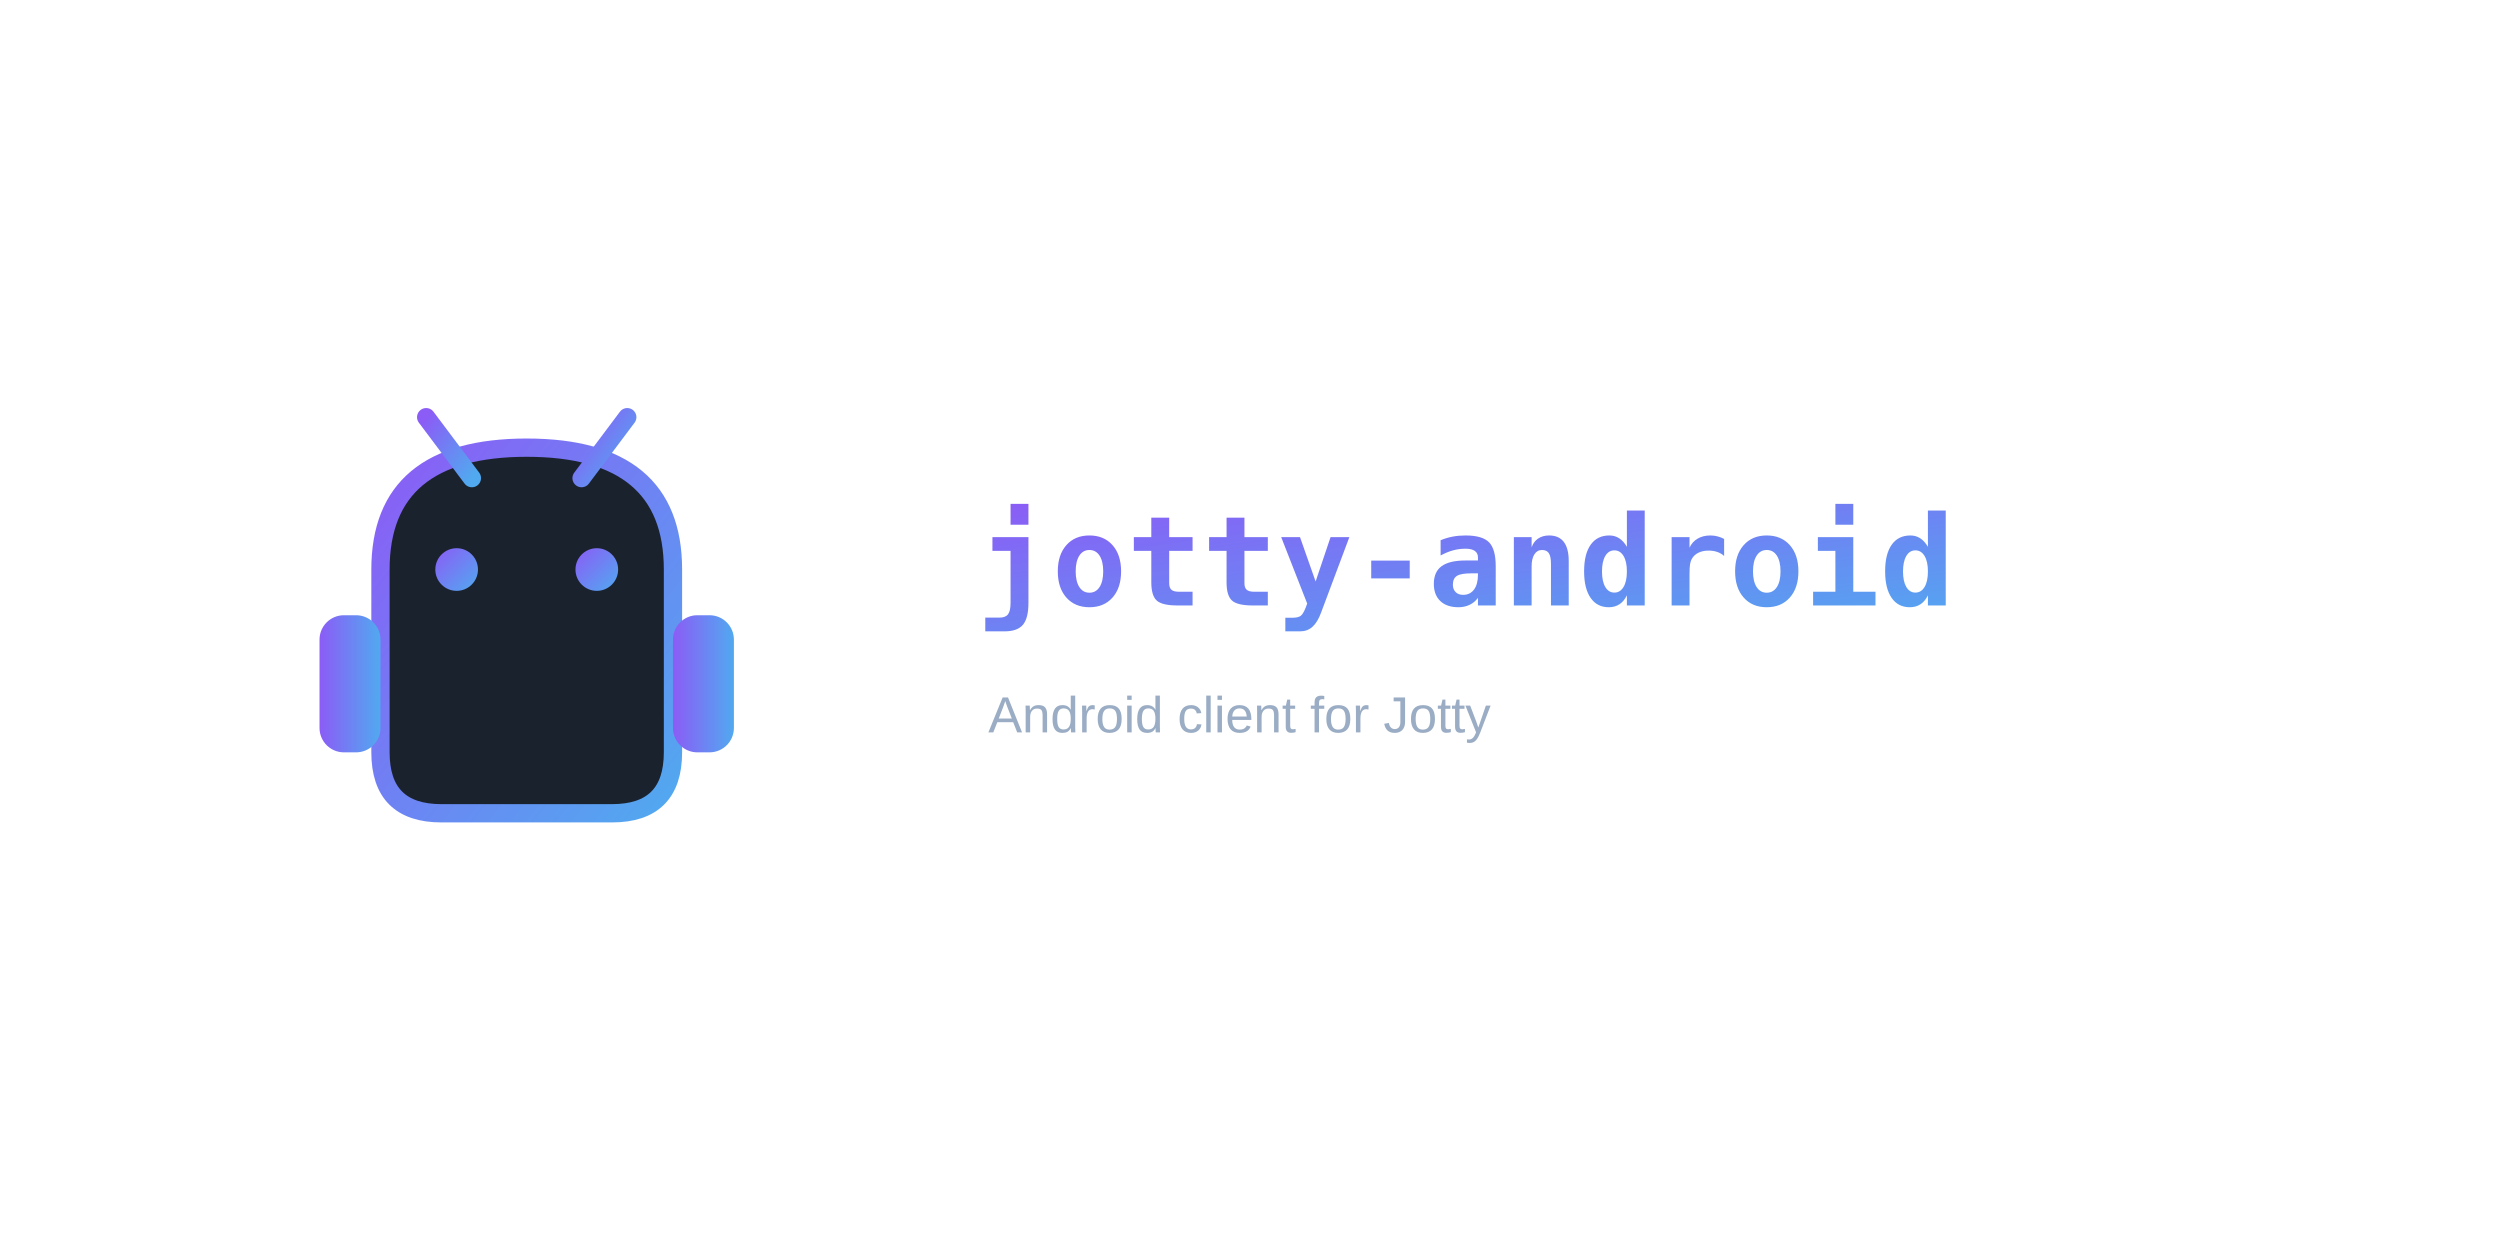
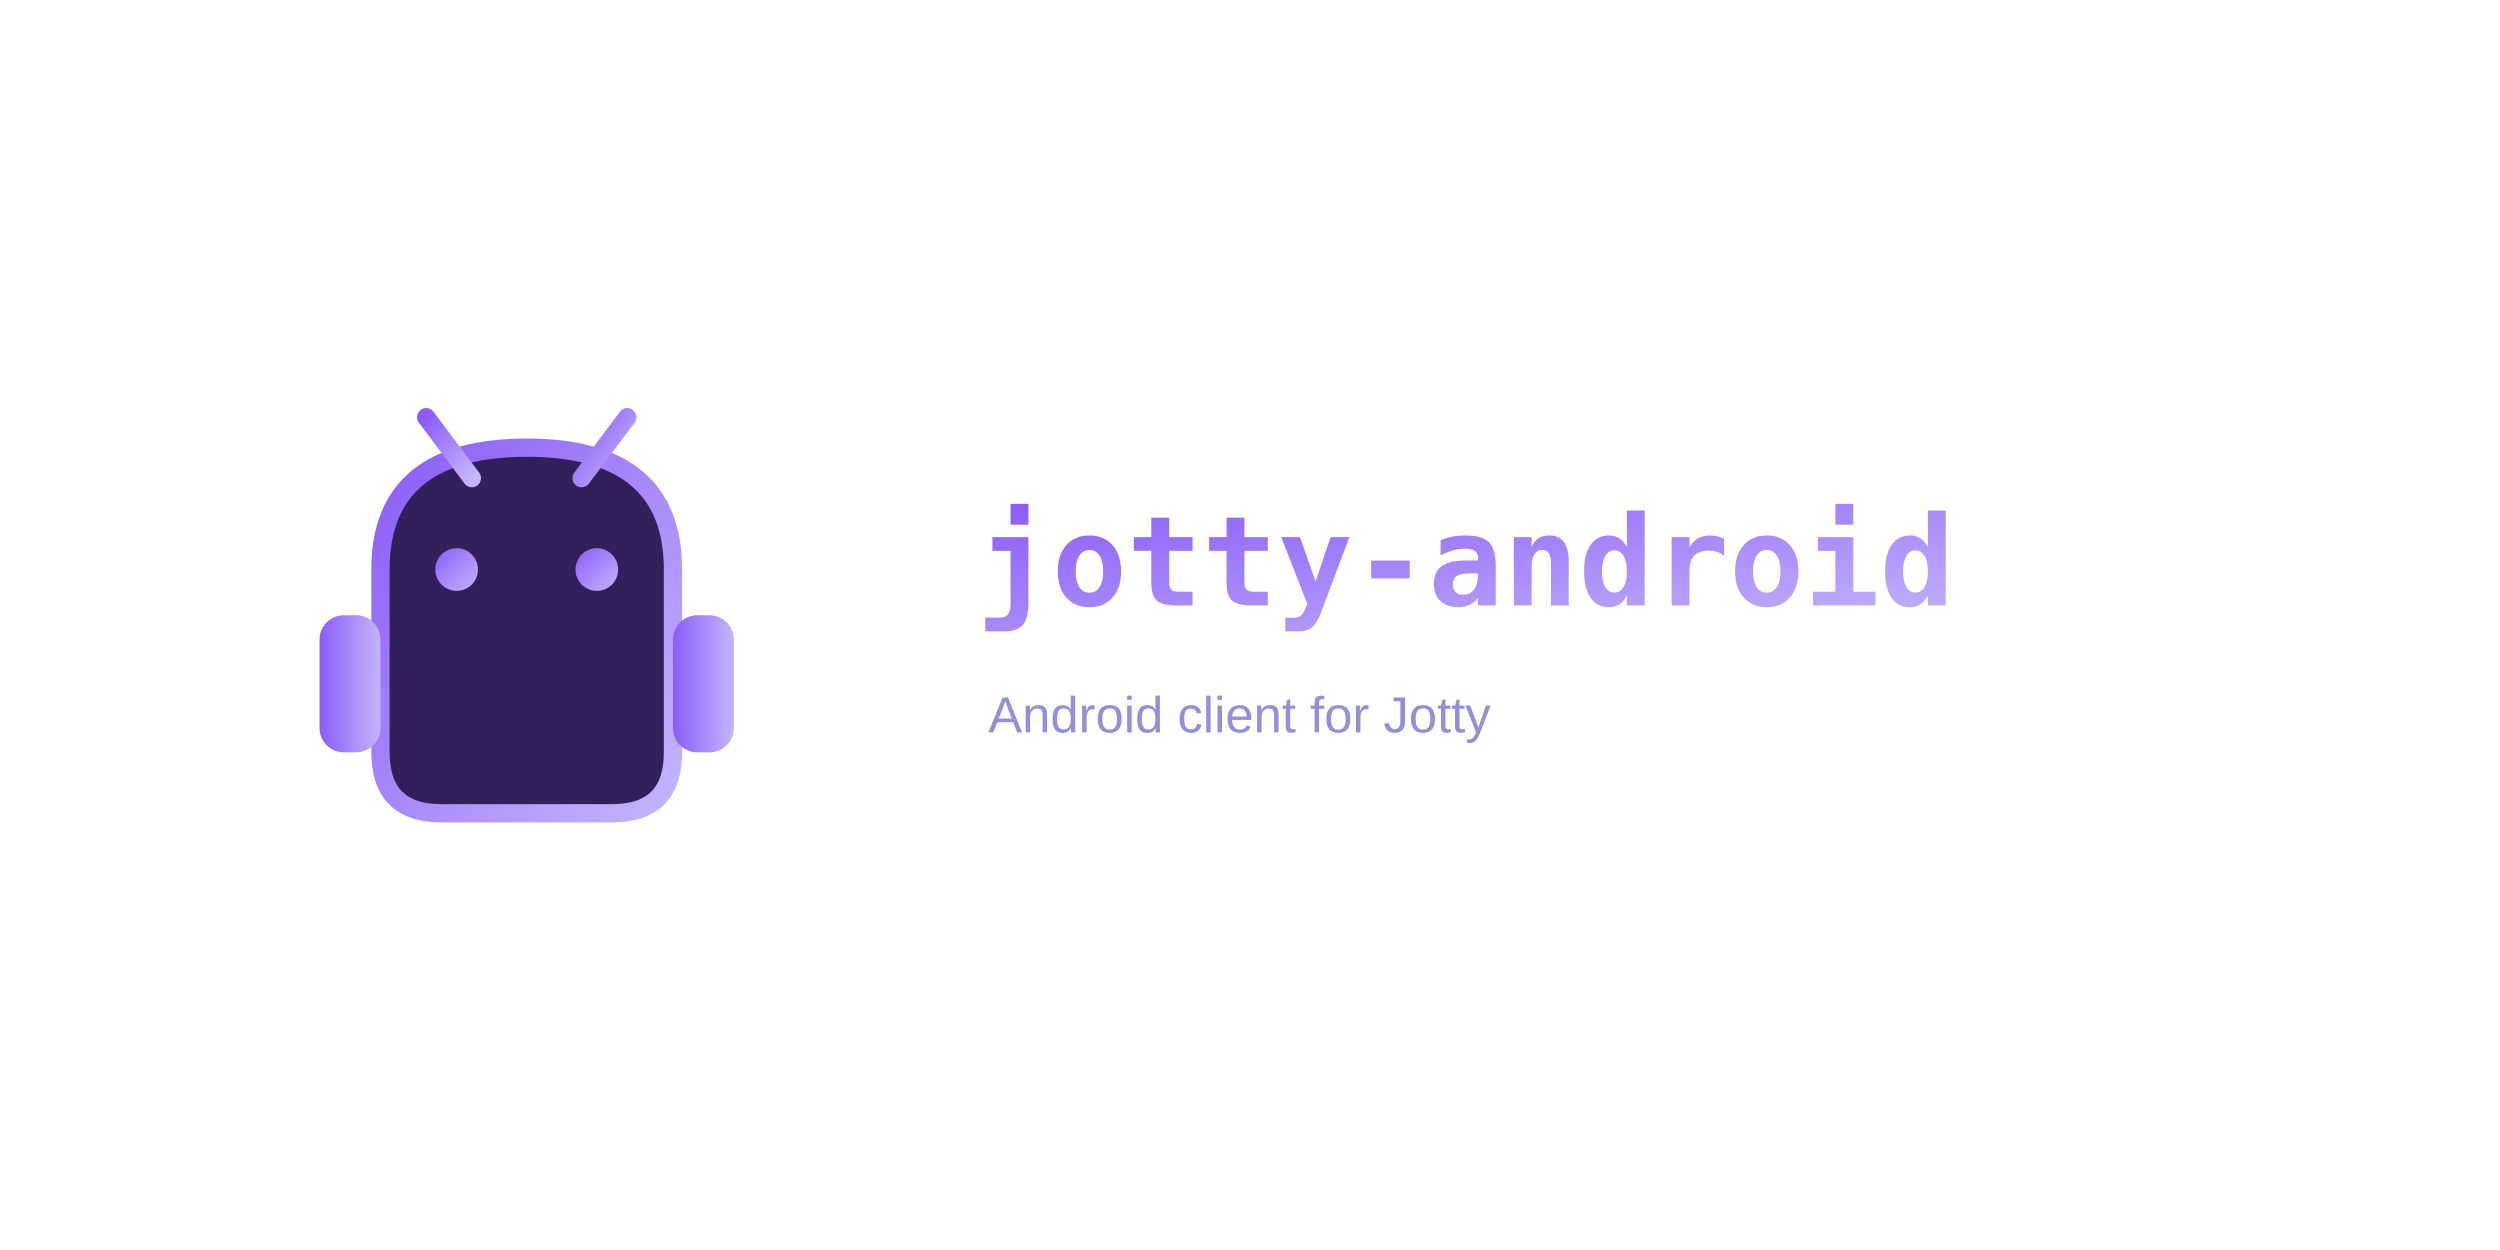
<svg xmlns="http://www.w3.org/2000/svg" viewBox="0 0 1280 640" width="1280" height="640" role="img" aria-label="jotty-android">
  <defs>
    <linearGradient id="ac" x1="0" y1="0" x2="1" y2="1">
      <stop offset="0" stop-color="#8b5cf6" />
-       <stop offset="1" stop-color="#51a9f0" />
+       <stop offset="1" stop-color="#c4b5fd" />
    </linearGradient>
    <linearGradient id="gWarm" x1="0%" y1="0%" x2="100%" y2="0%">
      <stop offset="0%" stop-color="#8b5cf6" />
-       <stop offset="100%" stop-color="#51a9f0" />
+       <stop offset="100%" stop-color="#c4b5fd" />
    </linearGradient>
    <linearGradient id="canvasGrad" x1="0%" y1="0%" x2="100%" y2="100%">
-       <stop offset="0%" stop-color="#0a0e14" />
-       <stop offset="45%" stop-color="#151c28" />
-       <stop offset="100%" stop-color="#0c1820" />
-     </linearGradient>
-     <linearGradient id="bg" x1="0" y1="0" x2="1" y2="1">
-       <stop offset="0" stop-color="#1e1b4b" />
-       <stop offset="0.55" stop-color="#0f3a4a" />
-       <stop offset="1" stop-color="#0f766e" />
+       <stop offset="0%" stop-color="#120e1f" />
+       <stop offset="45%" stop-color="#2c1a4e" />
+       <stop offset="100%" stop-color="#12081f" />
    </linearGradient>
    <radialGradient id="glowA" cx="18%" cy="22%" r="55%">
-       <stop offset="0%" stop-color="#8b5cf6" stop-opacity="0.22" />
+       <stop offset="0%" stop-color="#8b5cf6" stop-opacity="0.28" />
      <stop offset="100%" stop-color="#8b5cf6" stop-opacity="0" />
    </radialGradient>
    <radialGradient id="glowB" cx="88%" cy="78%" r="50%">
-       <stop offset="0%" stop-color="#51a9f0" stop-opacity="0.20" />
-       <stop offset="100%" stop-color="#51a9f0" stop-opacity="0" />
+       <stop offset="0%" stop-color="#c4b5fd" stop-opacity="0.24" />
+       <stop offset="100%" stop-color="#c4b5fd" stop-opacity="0" />
    </radialGradient>
  </defs>
  <g transform="translate(70 120) scale(0.78)">
-     <path d="M160 220 Q160 140 256 140 Q352 140 352 220 L352 340 Q352 380 312 380 L200 380 Q160 380 160 340 Z" fill="#1a222d" stroke="url(#ac)" stroke-width="12" />
+     <path d="M160 220 Q160 140 256 140 Q352 140 352 220 L352 340 Q352 380 312 380 L200 380 Q160 380 160 340 Z" fill="#331f5b" stroke="url(#ac)" stroke-width="12" />
    <circle cx="210" cy="220" r="14" fill="url(#ac)" />
    <circle cx="302" cy="220" r="14" fill="url(#ac)" />
    <line x1="190" y1="120" x2="220" y2="160" stroke="url(#ac)" stroke-width="12" stroke-linecap="round" />
    <line x1="322" y1="120" x2="292" y2="160" stroke="url(#ac)" stroke-width="12" stroke-linecap="round" />
    <rect x="120" y="250" width="40" height="90" rx="16" fill="url(#gWarm)" />
    <rect x="352" y="250" width="40" height="90" rx="16" fill="url(#gWarm)" />
  </g>
  <text x="500" y="310" font-family="Consolas, Cascadia Mono, monospace" font-weight="700" font-size="64" fill="url(#ac)">jotty-android</text>
-   <text x="506" y="375" font-family="Segoe UI, Arial, sans-serif" font-size="26" fill="#9aadc4">Android client for Jotty</text>
+   <text x="506" y="375" font-family="Segoe UI, Arial, sans-serif" font-size="26" fill="#9490d5">Android client for Jotty</text>
</svg>
